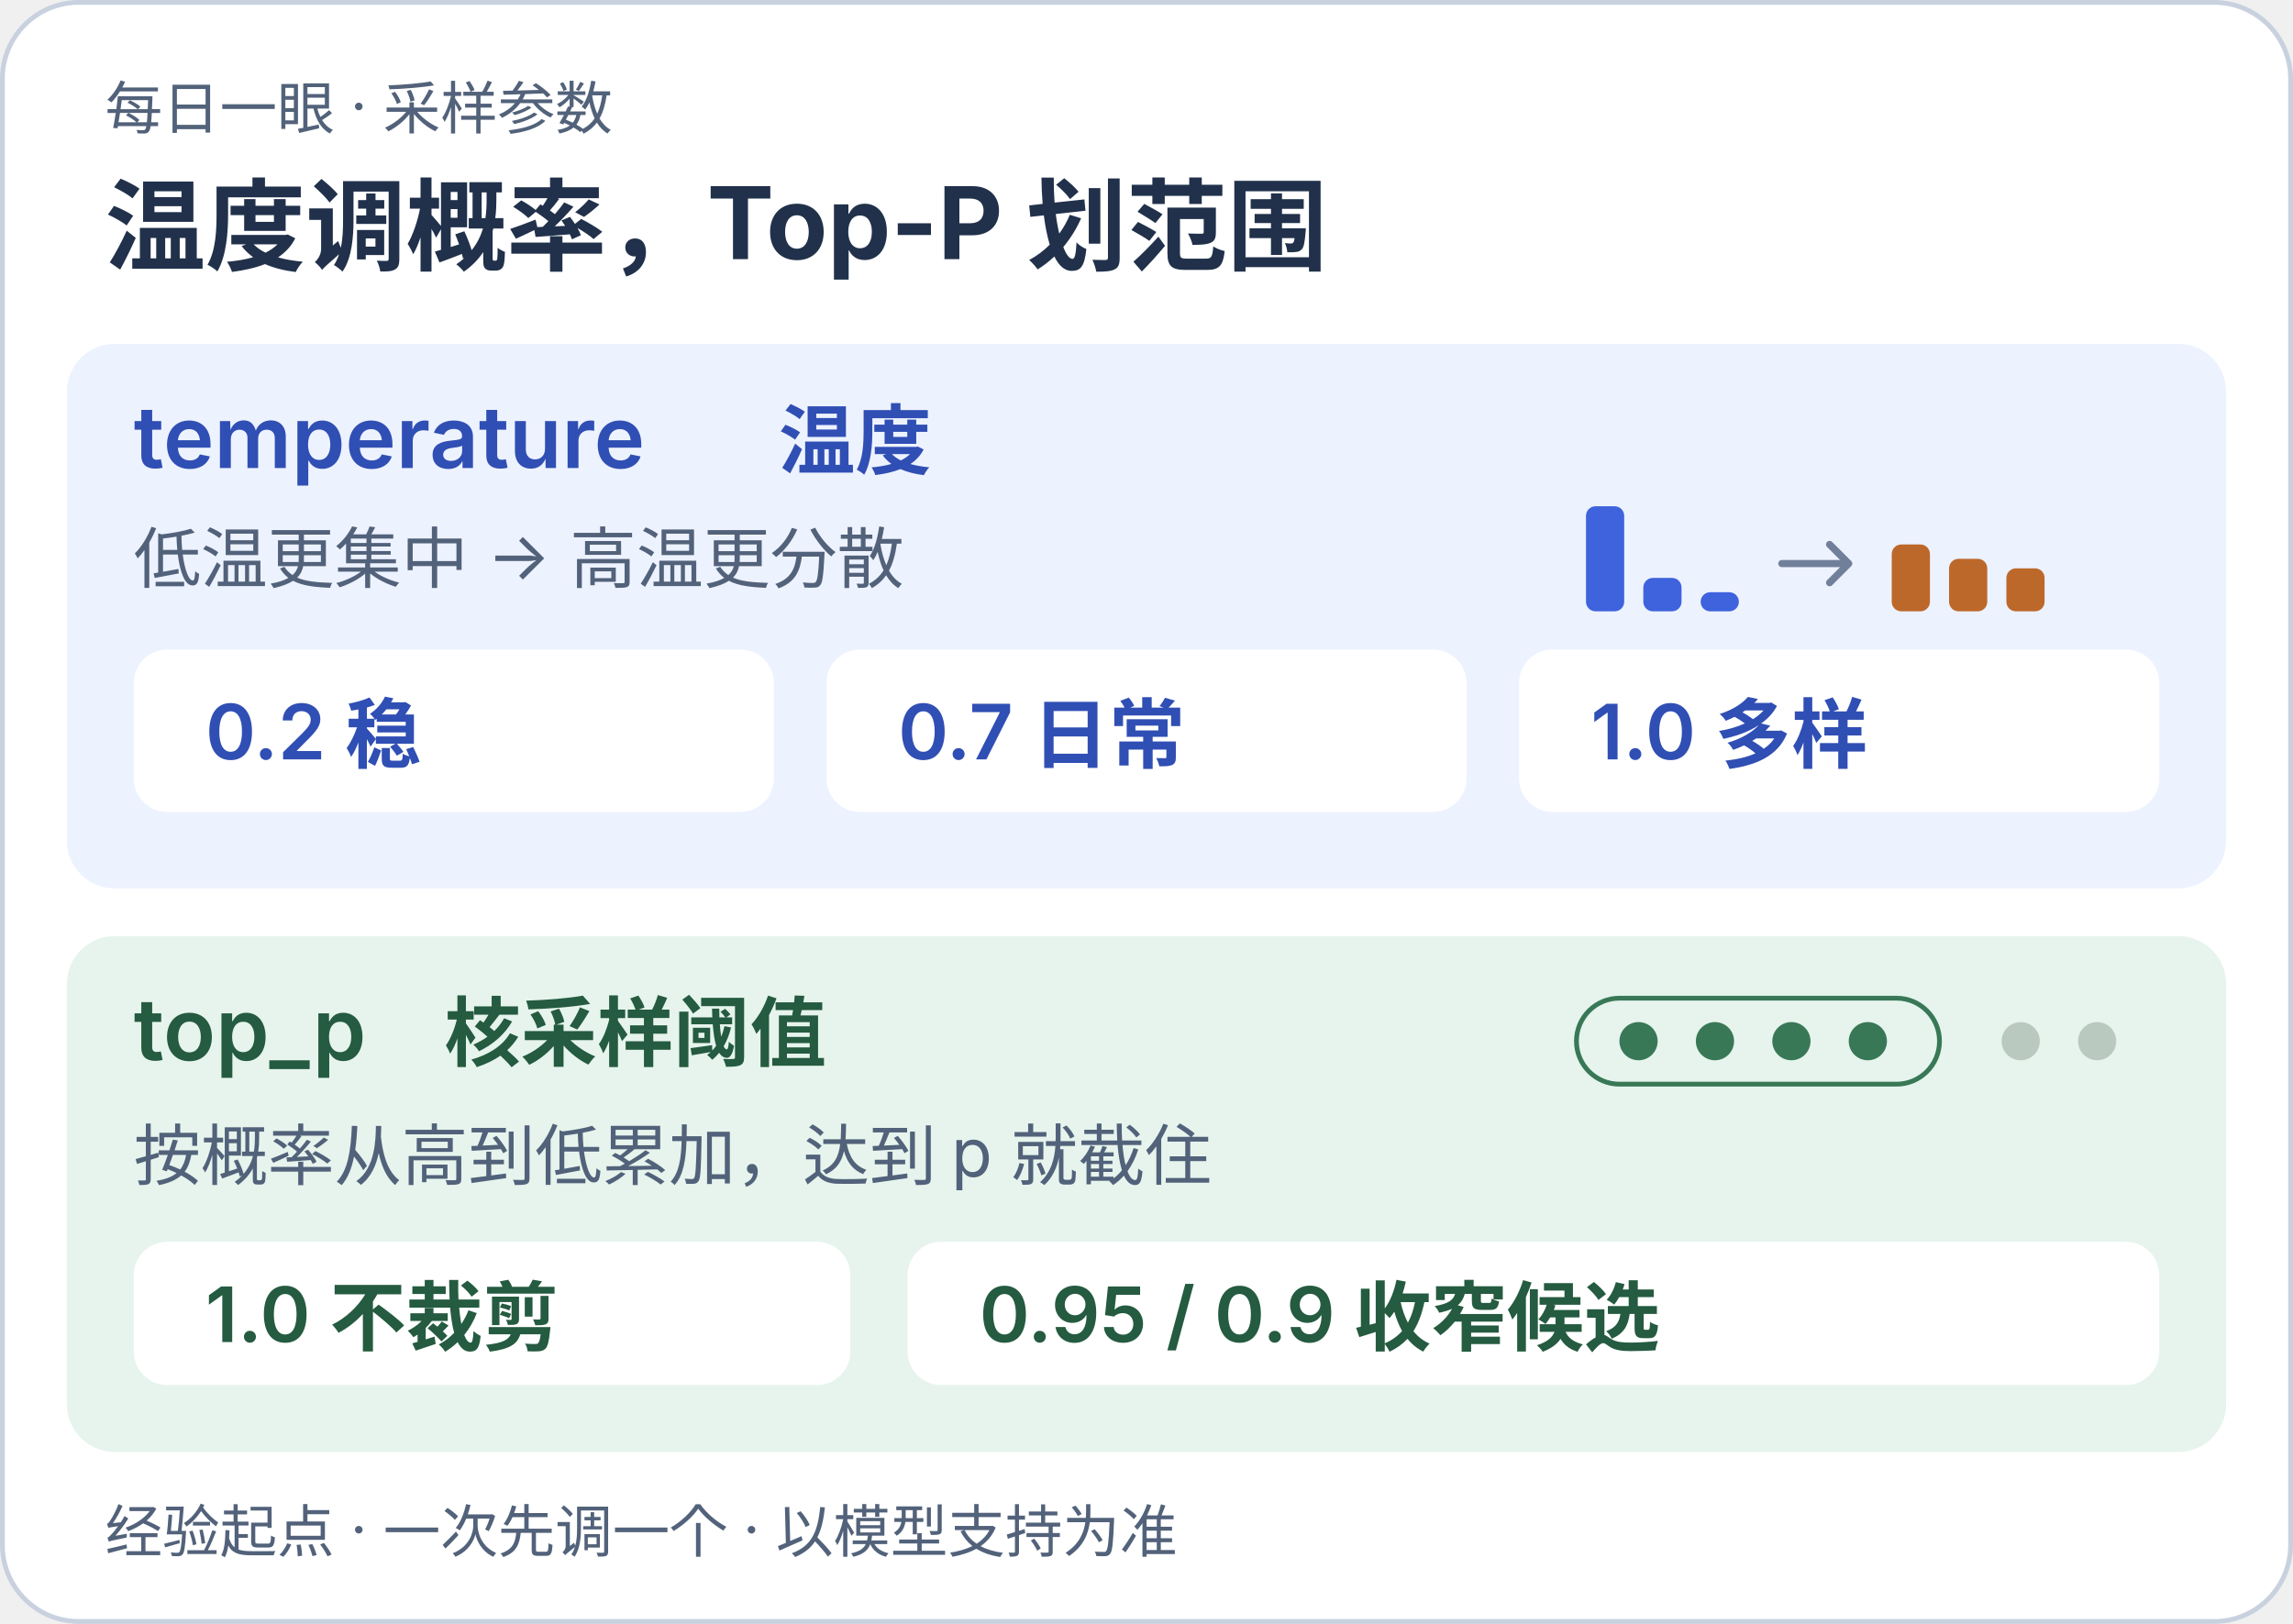
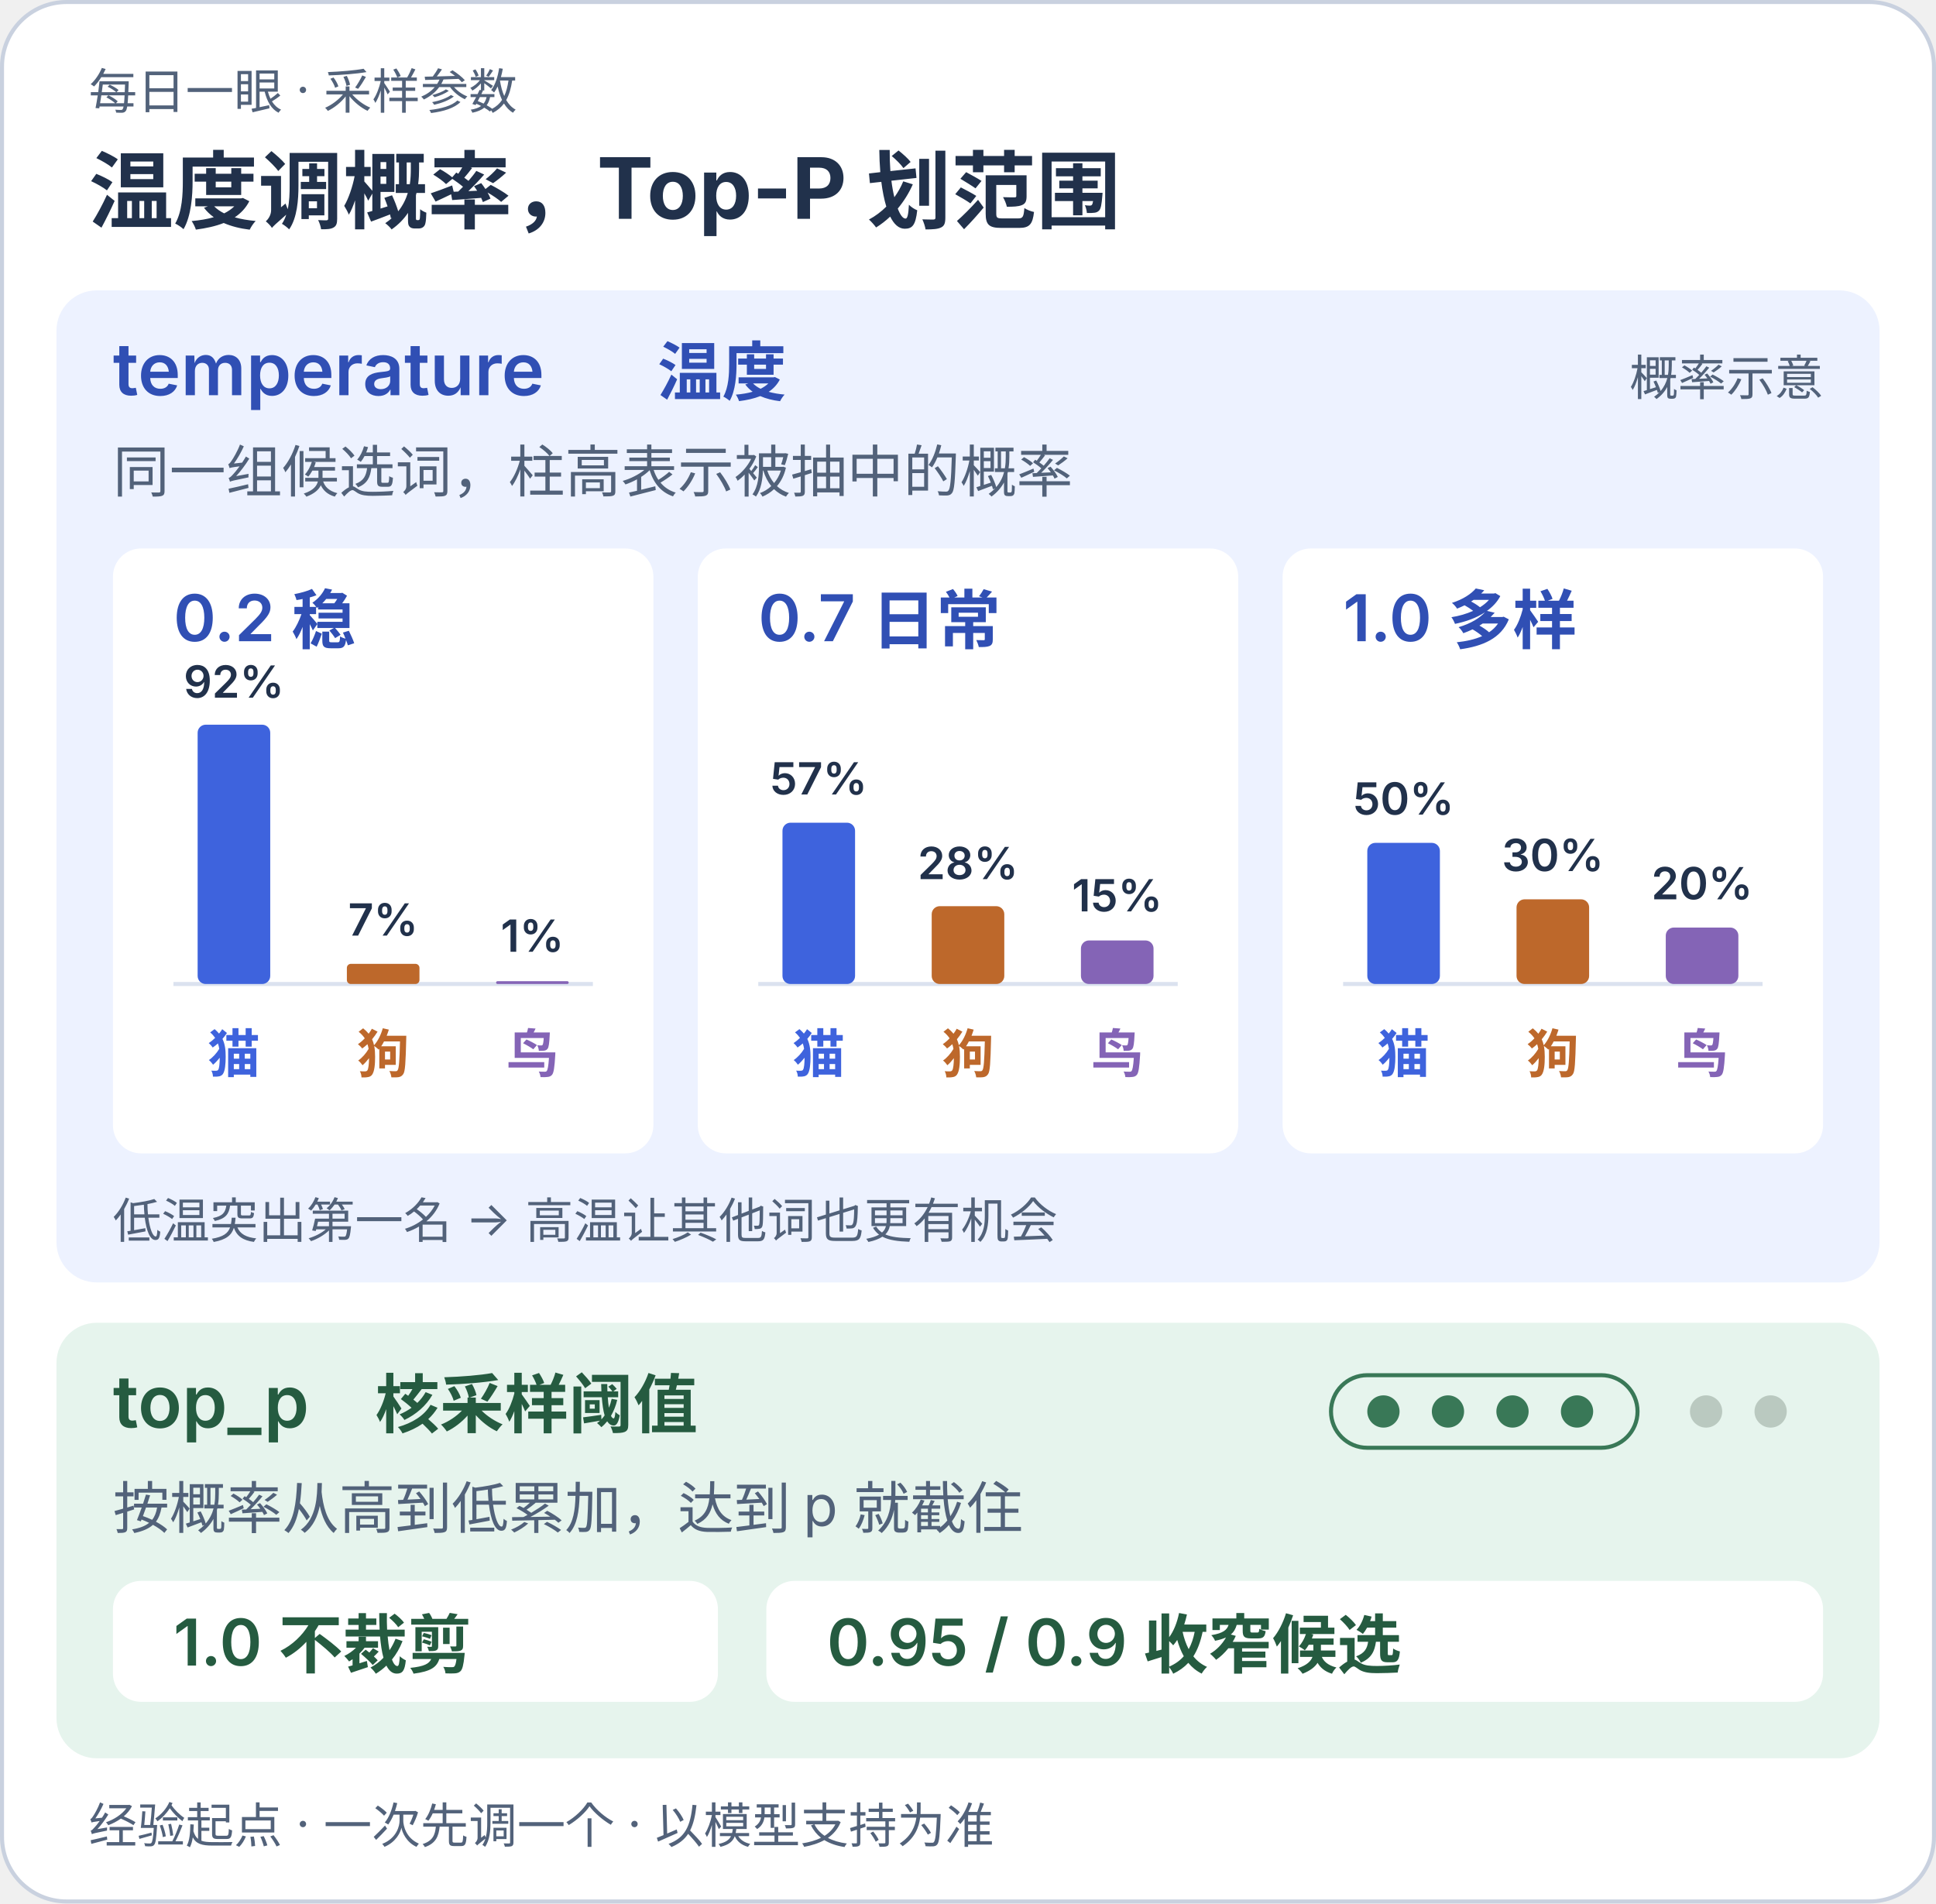
- <svg xmlns="http://www.w3.org/2000/svg" width="480" height="340" viewBox="0 0 480 340" role="img" aria-labelledby="title desc">
+ <svg xmlns="http://www.w3.org/2000/svg" width="480" height="472" viewBox="0 0 480 472" role="img" aria-labelledby="title desc">
  <style>
    text { font-family: -apple-system, BlinkMacSystemFont, 'PingFang SC', 'Microsoft YaHei', sans-serif; fill: #21314b; }
    .eyebrow { font-size: 12px; fill: #52627a; }
    .mnemonic { font-size: 21px; font-weight: 650; }
    .name { font-size: 18px; font-weight: 600; }
    .meaning { font-size: 16px; font-weight: 600; }
    .body { font-size: 14px; fill: #52627a; }
    .value { font-size: 16px; font-weight: 600; }
+     .probability { font-size: 11px; font-weight: 600; text-anchor: middle; }
+     .candidate { font-size: 13px; font-weight: 600; text-anchor: middle; }
+     .caption { font-size: 12px; fill: #52627a; }
    .note { font-size: 12px; fill: #52627a; }
    .temperature { fill: #304fb4; }
    .nucleus { fill: #255b40; }
  </style>
-   <rect x="0.5" y="0.5" width="479" height="339" rx="16" fill="#ffffff" stroke="#c9d1df" />
+   <rect x="0.5" y="0.5" width="479" height="471" rx="16" fill="#ffffff" stroke="#c9d1df" />
  <text class="eyebrow" x="22" y="27">每日一眼 · 采样参数</text>
  <text class="mnemonic" x="22" y="55">温度调概率，Top-P 划范围</text>
-   <rect x="14" y="72" width="452" height="114" rx="10" fill="#edf2ff" />
+   <rect x="14" y="72" width="452" height="246" rx="10" fill="#edf2ff" />
  <text class="name temperature" x="28" y="98">temperature</text>
  <text class="meaning temperature" x="163" y="98">温度</text>
-   <text class="body" x="28" y="122">低温更集中 → 高温更分散</text>
-   <g aria-hidden="true">
-     <g fill="#3e63dd">
-       <rect x="332" y="106" width="8" height="22" rx="2" />
-       <rect x="344" y="121" width="8" height="7" rx="2" />
-       <rect x="356" y="124" width="8" height="4" rx="2" />
-     </g>
-     <path d="M373 118 H387 M383 114 L387 118 L383 122" fill="none" stroke="#71809a" stroke-width="1.5" stroke-linecap="round" stroke-linejoin="round" />
-     <g fill="#bd682b">
-       <rect x="396" y="114" width="8" height="14" rx="2" />
-       <rect x="408" y="117" width="8" height="11" rx="2" />
-       <rect x="420" y="119" width="8" height="9" rx="2" />
-     </g>
-   </g>
+   <text class="caption" x="452" y="98" text-anchor="end">概率示意</text>
+   <text class="body" x="28" y="122">同一组候选词，柱高表示被抽中的概率</text>
  <g fill="#ffffff">
-     <rect x="28" y="136" width="134" height="34" rx="7" />
-     <rect x="173" y="136" width="134" height="34" rx="7" />
-     <rect x="318" y="136" width="134" height="34" rx="7" />
+     <rect x="28" y="136" width="134" height="150" rx="7" />
+     <rect x="173" y="136" width="134" height="150" rx="7" />
+     <rect x="318" y="136" width="134" height="150" rx="7" />
  </g>
  <text class="value temperature" x="43" y="159">0.2 稳</text>
  <text class="value temperature" x="188" y="159">0.7 日常</text>
  <text class="value temperature" x="333" y="159">1.0 多样</text>
-   <rect x="14" y="196" width="452" height="108" rx="10" fill="#e6f4ed" />
-   <text class="name nucleus" x="28" y="222">top_p</text>
-   <text class="meaning nucleus" x="93" y="222">核采样阈值</text>
  <g aria-hidden="true">
-     <rect x="330" y="209" width="76" height="18" rx="9" fill="none" stroke="#397857" />
-     <g fill="#397857">
-       <circle cx="343" cy="218" r="4" />
-       <circle cx="359" cy="218" r="4" />
-       <circle cx="375" cy="218" r="4" />
-       <circle cx="391" cy="218" r="4" />
+     <path d="M43 244 H147 M188 244 H292 M333 244 H437" fill="none" stroke="#dbe2ef" />
+     <g fill="#3e63dd">
+       <rect x="49" y="179.7" width="18" height="64.3" rx="2" />
+       <rect x="194" y="204" width="18" height="40" rx="2" />
+       <rect x="339" y="209" width="18" height="35" rx="2" />
    </g>
-     <circle cx="423" cy="218" r="4" fill="#bac9c0" />
-     <circle cx="439" cy="218" r="4" fill="#bac9c0" />
+     <g fill="#bd682b">
+       <rect x="86" y="239" width="18" height="5" rx="1" />
+       <rect x="231" y="224.7" width="18" height="19.3" rx="2" />
+       <rect x="376" y="223" width="18" height="21" rx="2" />
+     </g>
+     <g fill="#8464b6">
+       <rect x="123" y="243.3" width="18" height="0.7" rx="0.35" />
+       <rect x="268" y="233.2" width="18" height="10.8" rx="2" />
+       <rect x="413" y="230" width="18" height="14" rx="2" />
+     </g>
  </g>
-   <text class="body" x="28" y="247">按概率从高到低累加，达到 p 就截住</text>
-   <g fill="#ffffff">
-     <rect x="28" y="260" width="150" height="30" rx="7" />
-     <rect x="190" y="260" width="262" height="30" rx="7" />
+   <g class="probability">
+     <text x="58" y="173">92%</text>
+     <text x="95" y="232">7%</text>
+     <text x="132" y="236">1%</text>
+     <text x="203" y="197">57%</text>
+     <text x="240" y="218">28%</text>
+     <text x="277" y="226">15%</text>
+     <text x="348" y="202">50%</text>
+     <text x="385" y="216">30%</text>
+     <text x="422" y="223">20%</text>
  </g>
-   <text class="value nucleus" x="43" y="281">1.0 不裁剪</text>
-   <text class="value nucleus" x="205" y="281">0.95 / 0.9 收窄候选</text>
-   <text class="note" x="22" y="325">经验起点 · 一次先调一个 · 以模型支持为准</text>
+   <g class="candidate">
+     <text x="58" y="266" style="fill: #3e63dd">猫</text>
+     <text x="95" y="266" style="fill: #bd682b">狗</text>
+     <text x="132" y="266" style="fill: #8464b6">鸟</text>
+     <text x="203" y="266" style="fill: #3e63dd">猫</text>
+     <text x="240" y="266" style="fill: #bd682b">狗</text>
+     <text x="277" y="266" style="fill: #8464b6">鸟</text>
+     <text x="348" y="266" style="fill: #3e63dd">猫</text>
+     <text x="385" y="266" style="fill: #bd682b">狗</text>
+     <text x="422" y="266" style="fill: #8464b6">鸟</text>
+   </g>
+   <text class="caption" x="28" y="307">低温突出第一名 → 高温让其他词也更有机会</text>
+   <g transform="translate(0 132)">
+     <rect x="14" y="196" width="452" height="108" rx="10" fill="#e6f4ed" />
+     <text class="name nucleus" x="28" y="222">top_p</text>
+     <text class="meaning nucleus" x="93" y="222">核采样阈值</text>
+     <g aria-hidden="true">
+       <rect x="330" y="209" width="76" height="18" rx="9" fill="none" stroke="#397857" />
+       <g fill="#397857">
+         <circle cx="343" cy="218" r="4" />
+         <circle cx="359" cy="218" r="4" />
+         <circle cx="375" cy="218" r="4" />
+         <circle cx="391" cy="218" r="4" />
+       </g>
+       <circle cx="423" cy="218" r="4" fill="#bac9c0" />
+       <circle cx="439" cy="218" r="4" fill="#bac9c0" />
+     </g>
+     <text class="body" x="28" y="247">按概率从高到低累加，达到 p 就截住</text>
+     <g fill="#ffffff">
+       <rect x="28" y="260" width="150" height="30" rx="7" />
+       <rect x="190" y="260" width="262" height="30" rx="7" />
+     </g>
+     <text class="value nucleus" x="43" y="281">1.0 不裁剪</text>
+     <text class="value nucleus" x="205" y="281">0.95 / 0.9 收窄候选</text>
+   </g>
+   <text class="note" x="22" y="457">经验起点 · 一次先调一个 · 以模型支持为准</text>
</svg>
